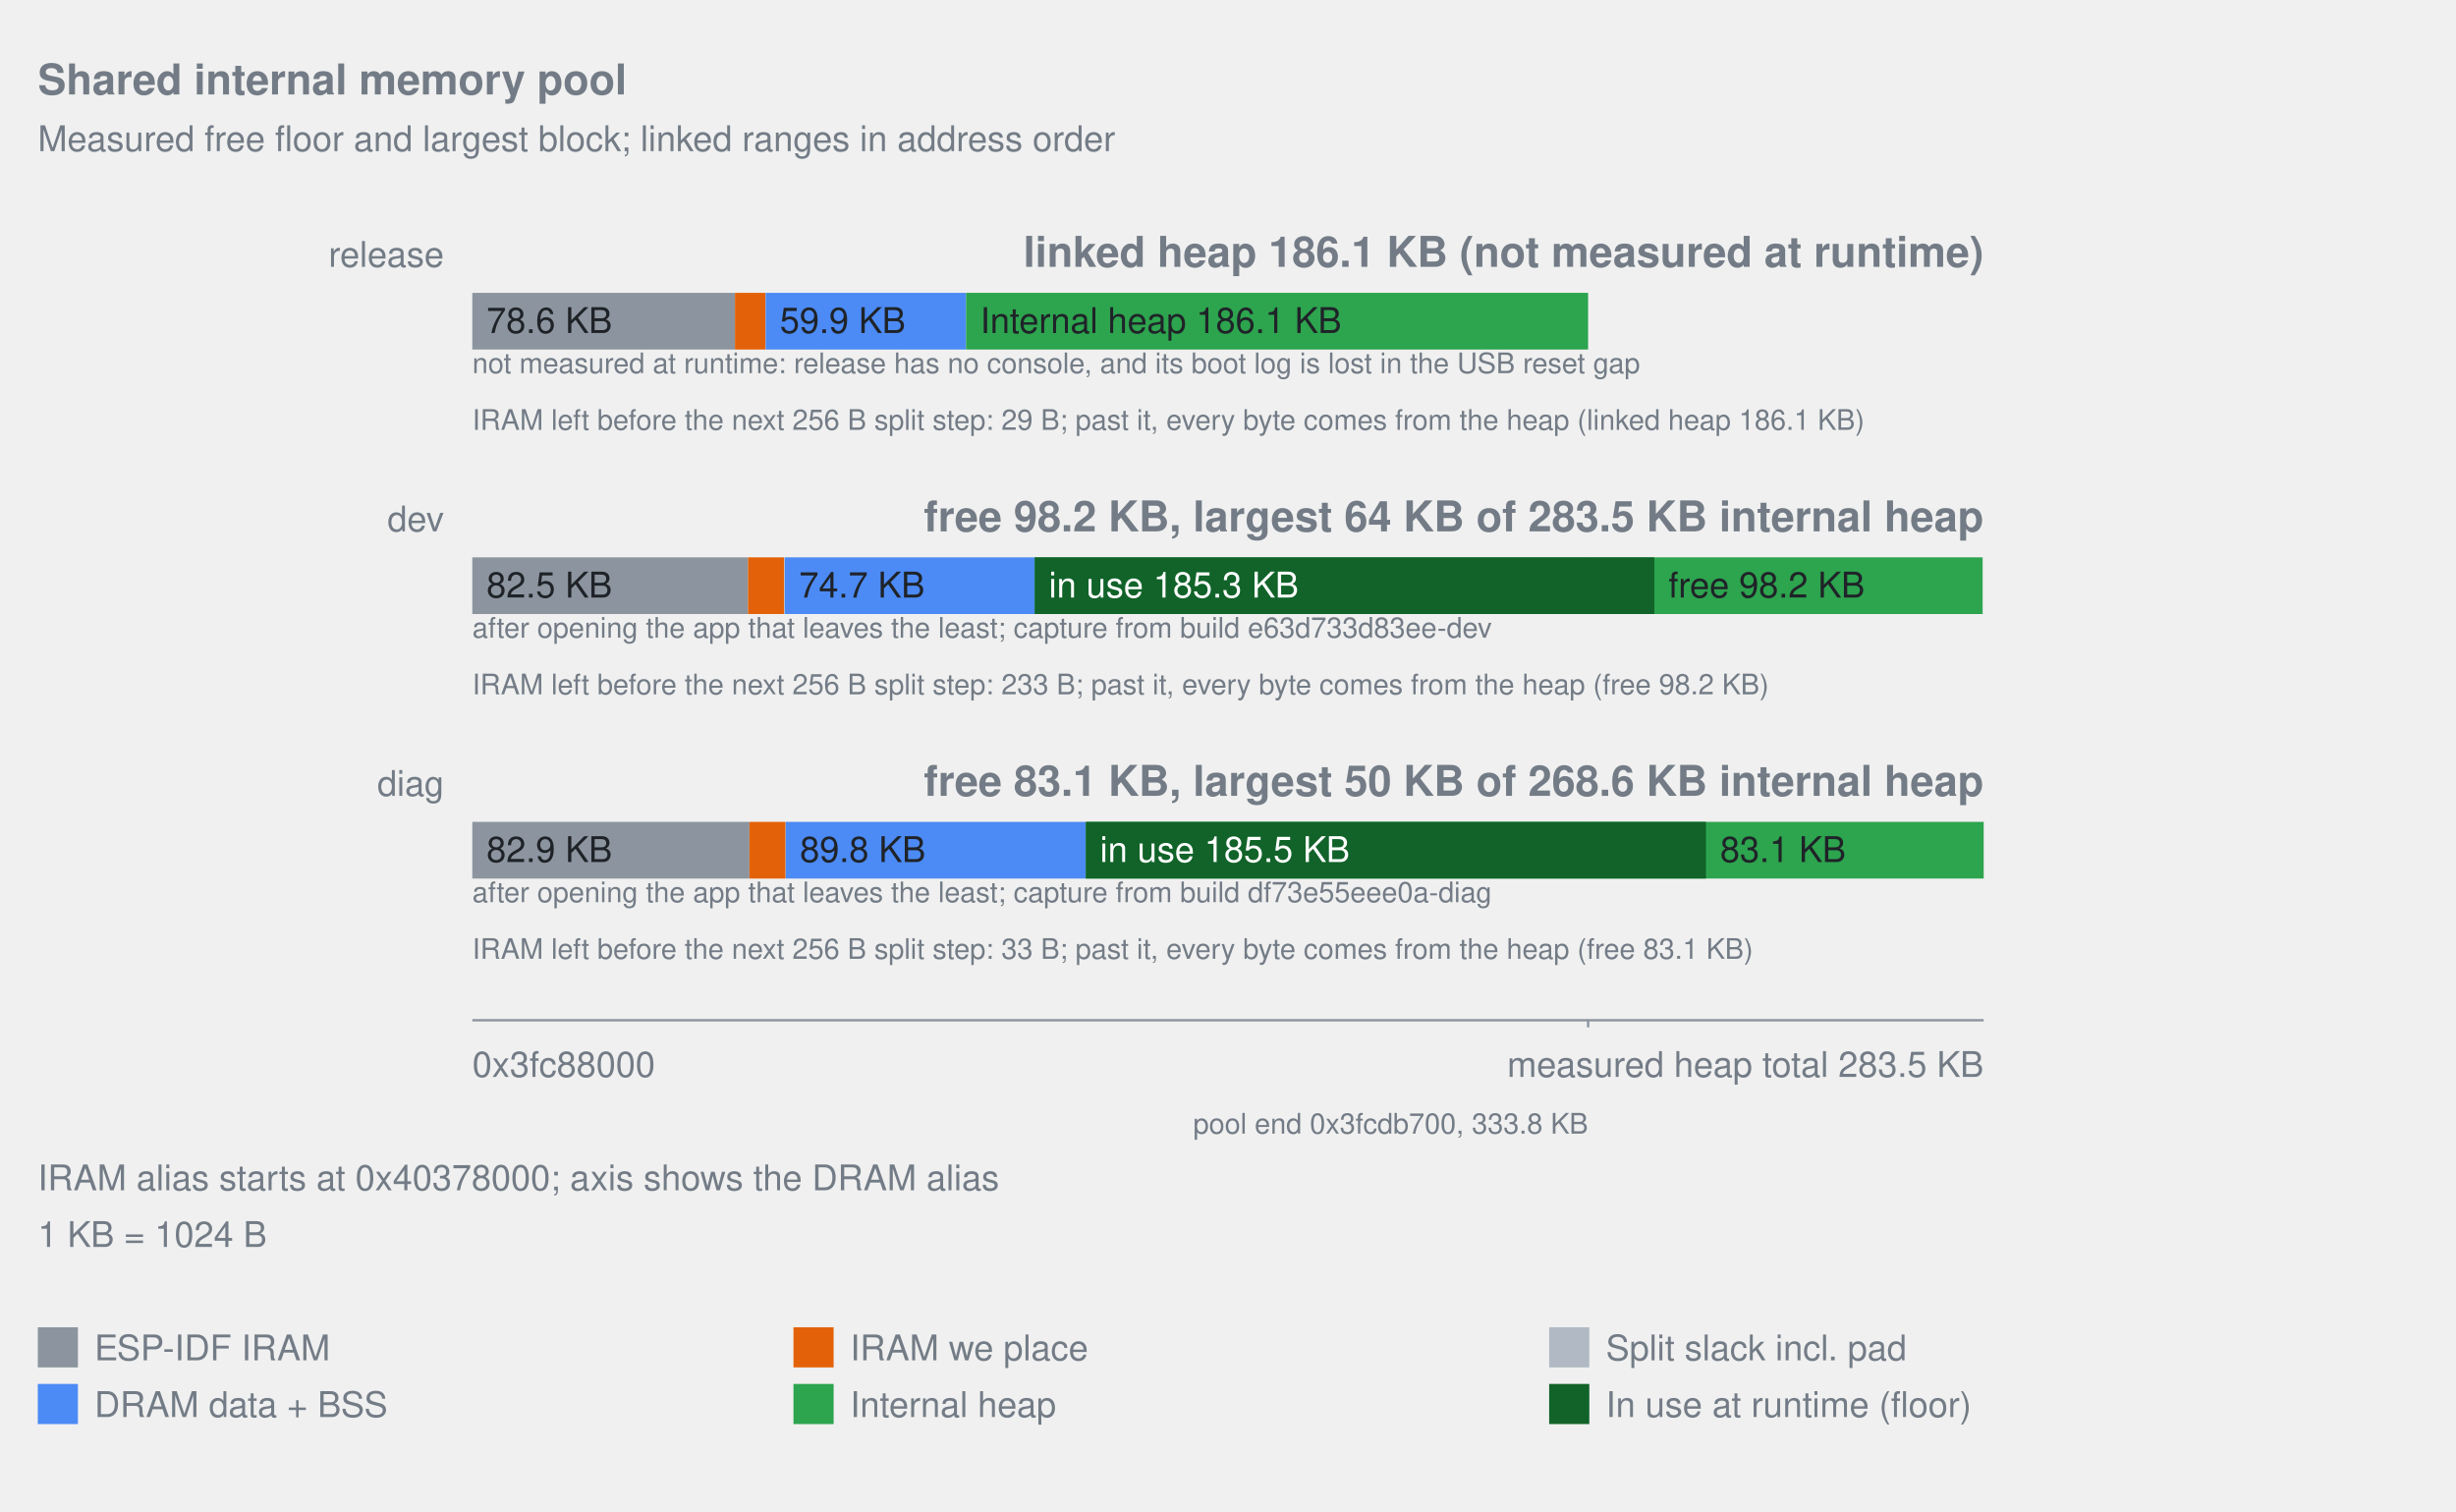
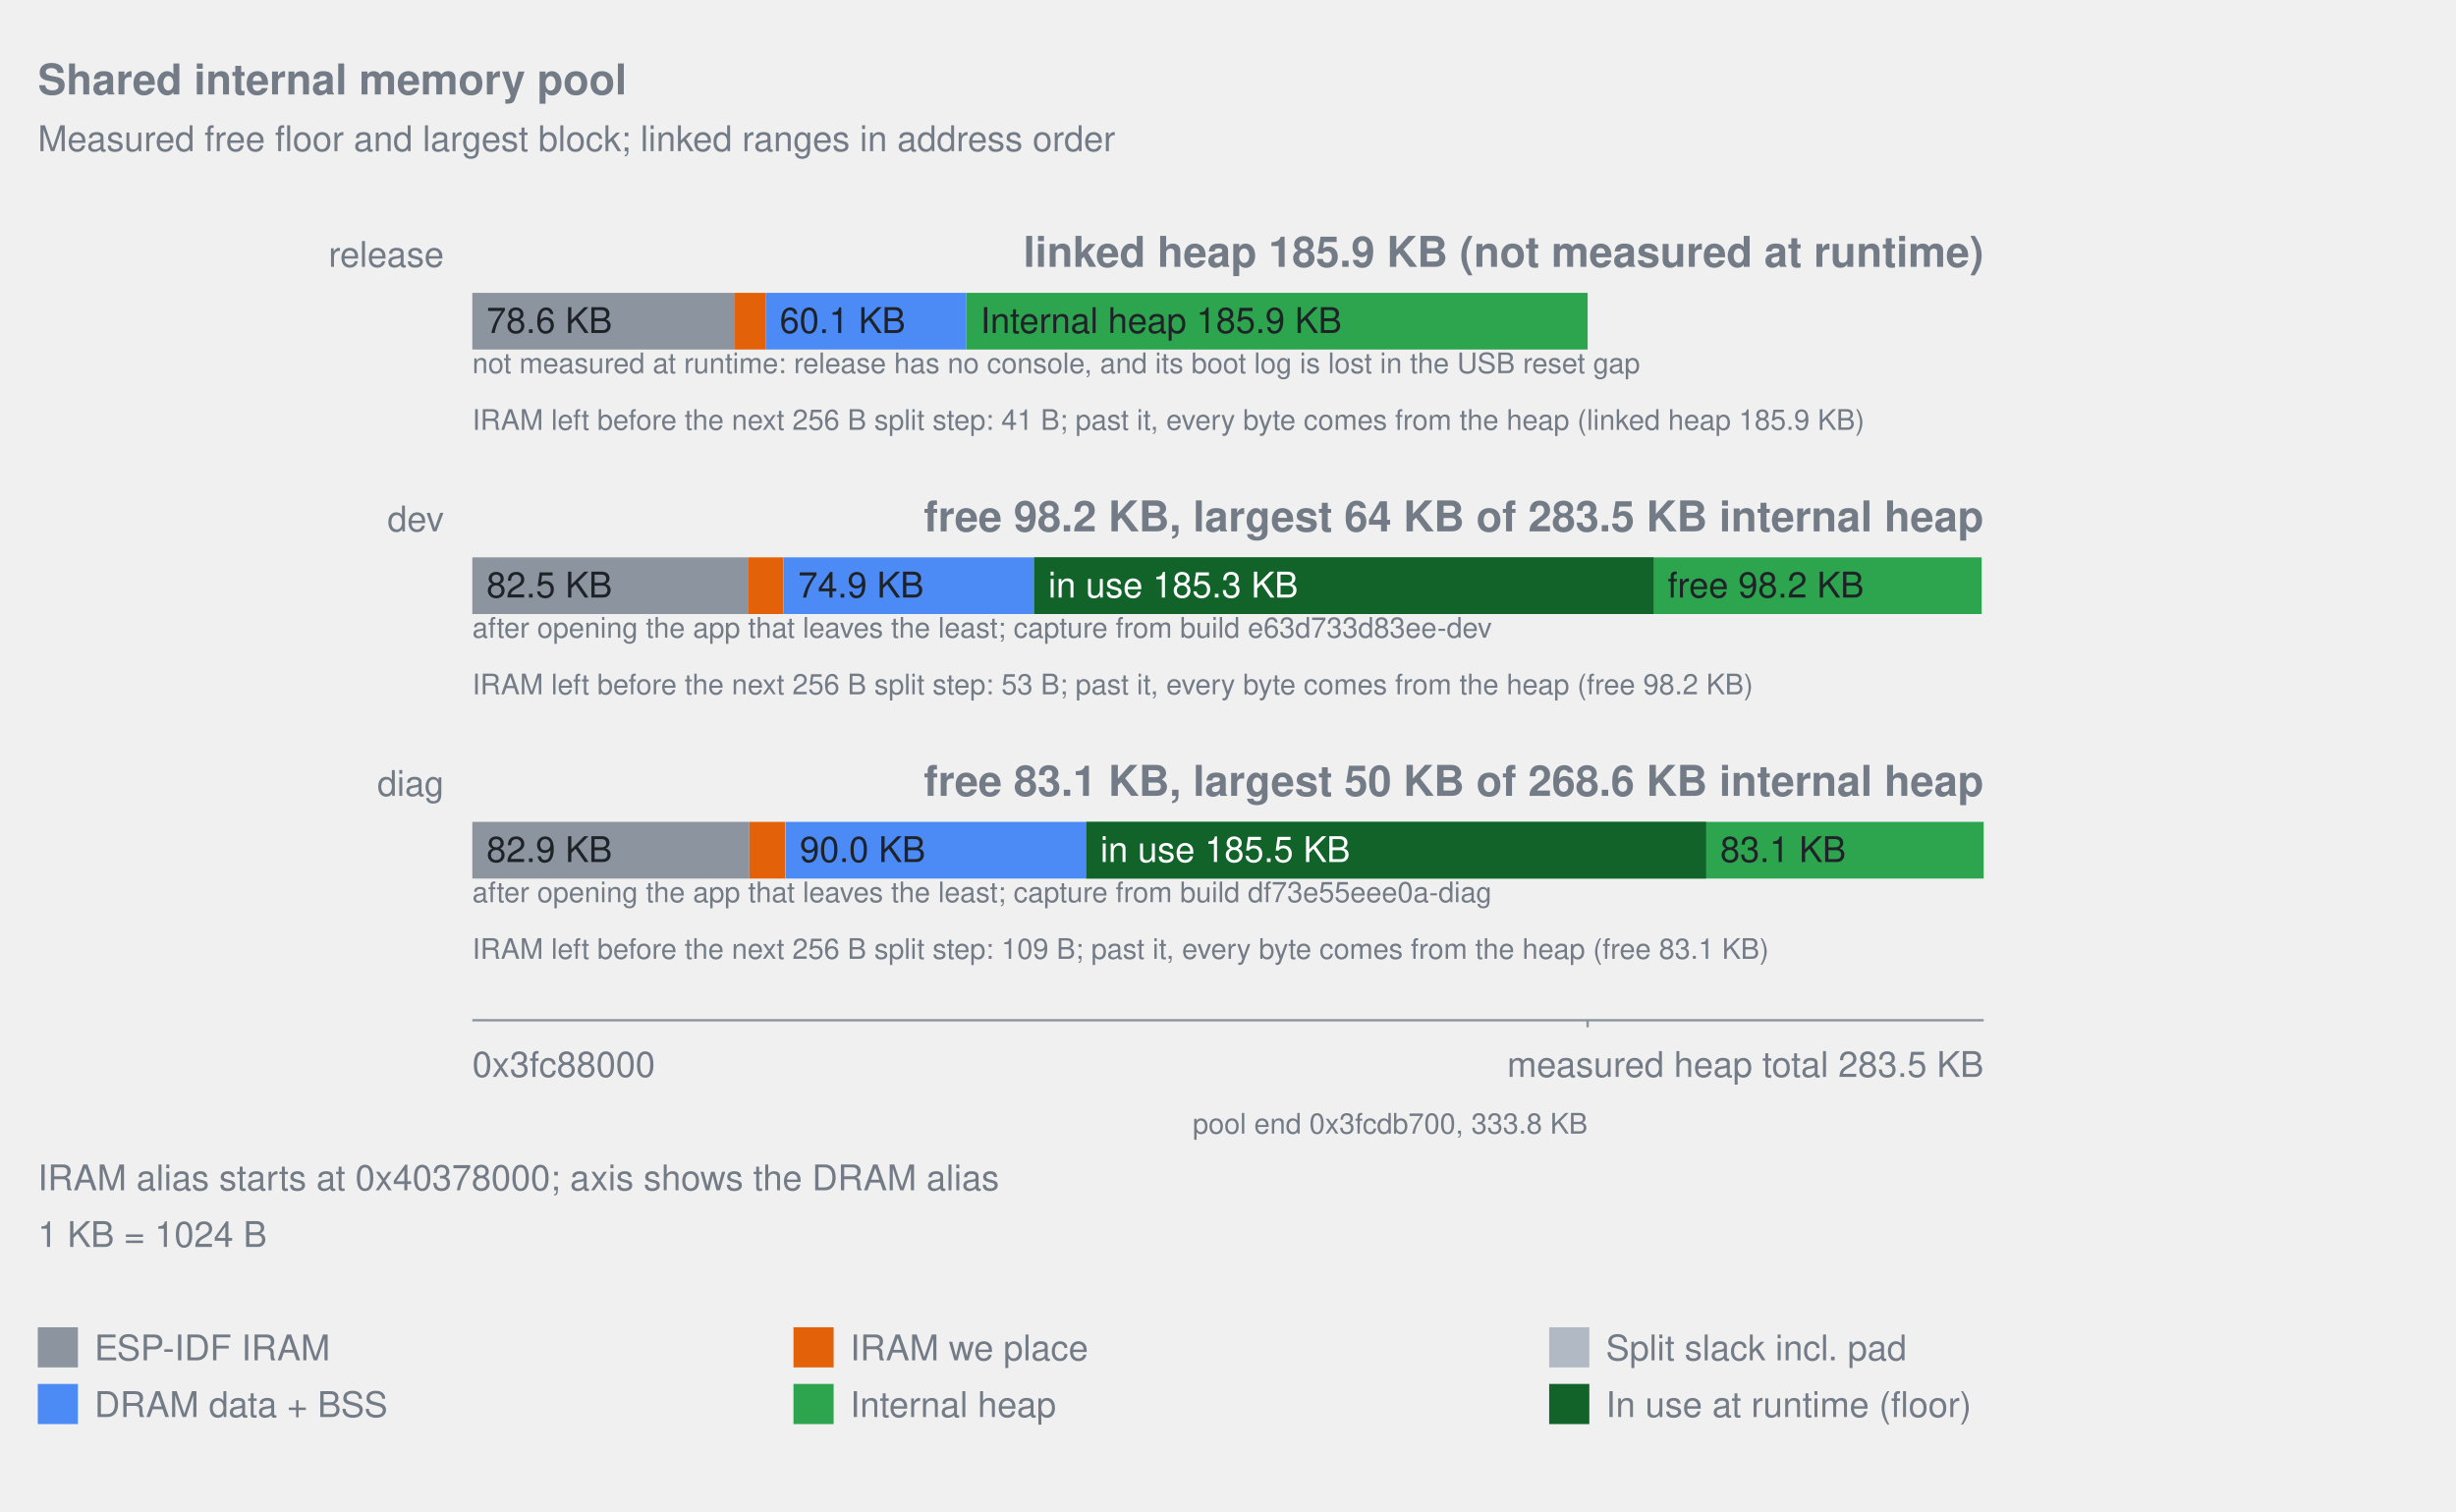
<svg xmlns="http://www.w3.org/2000/svg" width="1040" viewBox="0 0 1040 640" role="img">
  <style>text{fill:#737c86;font-family:-apple-system,Segoe UI,Helvetica,Arial,sans-serif;font-size:15px}.title{font-size:18px;font-weight:600}.note{font-size:12px}.inside{fill:#1f2328}.overlay-inside{fill:#ffffff}</style>
  <text x="16" y="40" text-anchor="start" class="title">Shared internal memory pool</text>
  <text x="16" y="64" text-anchor="start">Measured free floor and largest block; linked ranges in address order</text>
  <text x="188" y="113" text-anchor="end">release</text>
-   <text x="840" y="113" text-anchor="end" class="title">linked heap 186.1 KB (not measured at runtime)</text>
-   <rect x="200.00" y="124" width="111.22" height="24" fill="#8c959f" data-label="ESP-IDF IRAM" data-bytes="80449" />
+   <text x="840" y="113" text-anchor="end" class="title">linked heap 185.9 KB (not measured at runtime)</text>
+   <rect x="200.00" y="124" width="111.18" height="24" fill="#8c959f" data-label="ESP-IDF IRAM" data-bytes="80450" />
  <text x="206.00" y="141" text-anchor="start" class="inside">78.6 KB</text>
-   <rect x="311.22" y="124" width="12.94" height="24" fill="#e36209" data-label="IRAM we place" data-bytes="9362" />
-   <rect x="324.17" y="124" width="0.06" height="24" fill="#b1bac4" data-label="Split slack incl. pad" data-bytes="45" />
-   <rect x="324.23" y="124" width="84.85" height="24" fill="#4c8bf5" data-label="DRAM data + BSS" data-bytes="61376" />
-   <text x="330.23" y="141" text-anchor="start" class="inside">59.9 KB</text>
-   <rect x="409.08" y="124" width="263.41" height="24" fill="#2da44e" data-label="Internal heap" data-bytes="190528" />
-   <text x="415.08" y="141" text-anchor="start" class="inside">Internal heap 186.1 KB</text>
+   <rect x="311.18" y="124" width="12.92" height="24" fill="#e36209" data-label="IRAM we place" data-bytes="9349" />
+   <rect x="324.10" y="124" width="0.08" height="24" fill="#b1bac4" data-label="Split slack incl. pad" data-bytes="57" />
+   <rect x="324.17" y="124" width="84.99" height="24" fill="#4c8bf5" data-label="DRAM data + BSS" data-bytes="61504" />
+   <text x="330.17" y="141" text-anchor="start" class="inside">60.1 KB</text>
+   <rect x="409.17" y="124" width="263.12" height="24" fill="#2da44e" data-label="Internal heap" data-bytes="190400" />
+   <text x="415.17" y="141" text-anchor="start" class="inside">Internal heap 185.9 KB</text>
  <text x="200" y="158" text-anchor="start" class="note">not measured at runtime: release has no console, and its boot log is lost in the USB reset gap</text>
-   <text x="200" y="182" text-anchor="start" class="note">IRAM left before the next 256 B split step: 29 B; past it, every byte comes from the heap (linked heap 186.1 KB)</text>
+   <text x="200" y="182" text-anchor="start" class="note">IRAM left before the next 256 B split step: 41 B; past it, every byte comes from the heap (linked heap 185.9 KB)</text>
  <text x="188" y="225" text-anchor="end">dev</text>
  <text x="840" y="225" text-anchor="end" class="title">free 98.2 KB, largest 64 KB of 283.5 KB internal heap</text>
-   <rect x="200.00" y="236" width="116.73" height="24" fill="#8c959f" data-label="ESP-IDF IRAM" data-bytes="84429" />
+   <rect x="200.00" y="236" width="116.68" height="24" fill="#8c959f" data-label="ESP-IDF IRAM" data-bytes="84431" />
  <text x="206.00" y="253" text-anchor="start" class="inside">82.5 KB</text>
-   <rect x="316.73" y="236" width="15.30" height="24" fill="#e36209" data-label="IRAM we place" data-bytes="11066" />
-   <rect x="332.03" y="236" width="0.34" height="24" fill="#b1bac4" data-label="Split slack incl. pad" data-bytes="249" />
-   <rect x="332.37" y="236" width="105.78" height="24" fill="#4c8bf5" data-label="DRAM data + BSS" data-bytes="76512" />
-   <text x="338.37" y="253" text-anchor="start" class="inside">74.7 KB</text>
-   <rect x="438.15" y="236" width="234.35" height="24" fill="#2da44e" data-label="Internal heap" data-bytes="169504" />
-   <rect x="672.50" y="236" width="167.06" height="24" fill="#2da44e" data-label="Heap outside the linked pool" data-bytes="120835" />
-   <rect x="438.15" y="236" width="262.38" height="24" fill="#116329" data-label="In use at runtime (floor)" data-bytes="189784" />
-   <text x="444.15" y="253" text-anchor="start" class="overlay-inside">in use 185.3 KB</text>
-   <text x="706.54" y="253" text-anchor="start" class="inside">free 98.2 KB</text>
+   <rect x="316.68" y="236" width="15.18" height="24" fill="#e36209" data-label="IRAM we place" data-bytes="10988" />
+   <rect x="331.86" y="236" width="0.10" height="24" fill="#b1bac4" data-label="Split slack incl. pad" data-bytes="69" />
+   <rect x="331.96" y="236" width="105.95" height="24" fill="#4c8bf5" data-label="DRAM data + BSS" data-bytes="76672" />
+   <text x="337.96" y="253" text-anchor="start" class="inside">74.9 KB</text>
+   <rect x="437.91" y="236" width="234.37" height="24" fill="#2da44e" data-label="Internal heap" data-bytes="169600" />
+   <rect x="672.29" y="236" width="166.85" height="24" fill="#2da44e" data-label="Heap outside the linked pool" data-bytes="120739" />
+   <rect x="437.91" y="236" width="262.27" height="24" fill="#116329" data-label="In use at runtime (floor)" data-bytes="189784" />
+   <text x="443.91" y="253" text-anchor="start" class="overlay-inside">in use 185.3 KB</text>
+   <text x="706.18" y="253" text-anchor="start" class="inside">free 98.2 KB</text>
  <text x="200" y="270" text-anchor="start" class="note">after opening the app that leaves the least; capture from build e63d733d83ee-dev</text>
-   <text x="200" y="294" text-anchor="start" class="note">IRAM left before the next 256 B split step: 233 B; past it, every byte comes from the heap (free 98.2 KB)</text>
+   <text x="200" y="294" text-anchor="start" class="note">IRAM left before the next 256 B split step: 53 B; past it, every byte comes from the heap (free 98.2 KB)</text>
  <text x="188" y="337" text-anchor="end">diag</text>
  <text x="840" y="337" text-anchor="end" class="title">free 83.1 KB, largest 50 KB of 268.6 KB internal heap</text>
-   <rect x="200.00" y="348" width="117.36" height="24" fill="#8c959f" data-label="ESP-IDF IRAM" data-bytes="84885" />
+   <rect x="200.00" y="348" width="117.31" height="24" fill="#8c959f" data-label="ESP-IDF IRAM" data-bytes="84887" />
  <text x="206.00" y="365" text-anchor="start" class="inside">82.9 KB</text>
-   <rect x="317.36" y="348" width="15.30" height="24" fill="#e36209" data-label="IRAM we place" data-bytes="11066" />
-   <rect x="332.66" y="348" width="0.07" height="24" fill="#b1bac4" data-label="Split slack incl. pad" data-bytes="49" />
-   <rect x="332.72" y="348" width="127.06" height="24" fill="#4c8bf5" data-label="DRAM data + BSS" data-bytes="91904" />
-   <text x="338.72" y="365" text-anchor="start" class="inside">89.8 KB</text>
-   <rect x="459.79" y="348" width="212.71" height="24" fill="#2da44e" data-label="Internal heap" data-bytes="153856" />
-   <rect x="672.50" y="348" width="167.50" height="24" fill="#2da44e" data-label="Heap outside the linked pool" data-bytes="121155" />
-   <rect x="459.79" y="348" width="262.60" height="24" fill="#116329" data-label="In use at runtime (floor)" data-bytes="189940" />
-   <text x="465.79" y="365" text-anchor="start" class="overlay-inside">in use 185.5 KB</text>
-   <text x="728.39" y="365" text-anchor="start" class="inside">83.1 KB</text>
+   <rect x="317.31" y="348" width="15.18" height="24" fill="#e36209" data-label="IRAM we place" data-bytes="10988" />
+   <rect x="332.49" y="348" width="0.17" height="24" fill="#b1bac4" data-label="Split slack incl. pad" data-bytes="125" />
+   <rect x="332.66" y="348" width="127.29" height="24" fill="#4c8bf5" data-label="DRAM data + BSS" data-bytes="92112" />
+   <text x="338.66" y="365" text-anchor="start" class="inside">90.0 KB</text>
+   <rect x="459.96" y="348" width="212.33" height="24" fill="#2da44e" data-label="Internal heap" data-bytes="153648" />
+   <rect x="672.29" y="348" width="167.71" height="24" fill="#2da44e" data-label="Heap outside the linked pool" data-bytes="121363" />
+   <rect x="459.96" y="348" width="262.48" height="24" fill="#116329" data-label="In use at runtime (floor)" data-bytes="189940" />
+   <text x="465.96" y="365" text-anchor="start" class="overlay-inside">in use 185.5 KB</text>
+   <text x="728.44" y="365" text-anchor="start" class="inside">83.1 KB</text>
  <text x="200" y="382" text-anchor="start" class="note">after opening the app that leaves the least; capture from build df73e55eee0a-diag</text>
-   <text x="200" y="406" text-anchor="start" class="note">IRAM left before the next 256 B split step: 33 B; past it, every byte comes from the heap (free 83.1 KB)</text>
+   <text x="200" y="406" text-anchor="start" class="note">IRAM left before the next 256 B split step: 109 B; past it, every byte comes from the heap (free 83.1 KB)</text>
  <line x1="200" y1="432" x2="840" y2="432" stroke="#8c959f" />
-   <line x1="672.50" y1="432" x2="672.50" y2="435" stroke="#8c959f" />
-   <text x="672.50" y="480" text-anchor="end" class="note">pool end 0x3fcdb700, 333.8 KB</text>
+   <line x1="672.29" y1="432" x2="672.29" y2="435" stroke="#8c959f" />
+   <text x="672.29" y="480" text-anchor="end" class="note">pool end 0x3fcdb700, 333.8 KB</text>
  <text x="200" y="456" text-anchor="start">0x3fc88000</text>
  <text x="840" y="456" text-anchor="end">measured heap total 283.5 KB</text>
  <text x="16" y="504" text-anchor="start">IRAM alias starts at 0x40378000; axis shows the DRAM alias</text>
  <text x="16" y="528" text-anchor="start">1 KB = 1024 B</text>
  <rect x="16" y="562" width="17" height="17" fill="#8c959f" />
  <text x="40" y="576" text-anchor="start">ESP-IDF IRAM</text>
  <rect x="336" y="562" width="17" height="17" fill="#e36209" />
  <text x="360" y="576" text-anchor="start">IRAM we place</text>
  <rect x="656" y="562" width="17" height="17" fill="#b1bac4" />
  <text x="680" y="576" text-anchor="start">Split slack incl. pad</text>
  <rect x="16" y="586" width="17" height="17" fill="#4c8bf5" />
  <text x="40" y="600" text-anchor="start">DRAM data + BSS</text>
  <rect x="336" y="586" width="17" height="17" fill="#2da44e" />
  <text x="360" y="600" text-anchor="start">Internal heap</text>
  <rect x="656" y="586" width="17" height="17" fill="#116329" />
  <text x="680" y="600" text-anchor="start">In use at runtime (floor)</text>
</svg>
